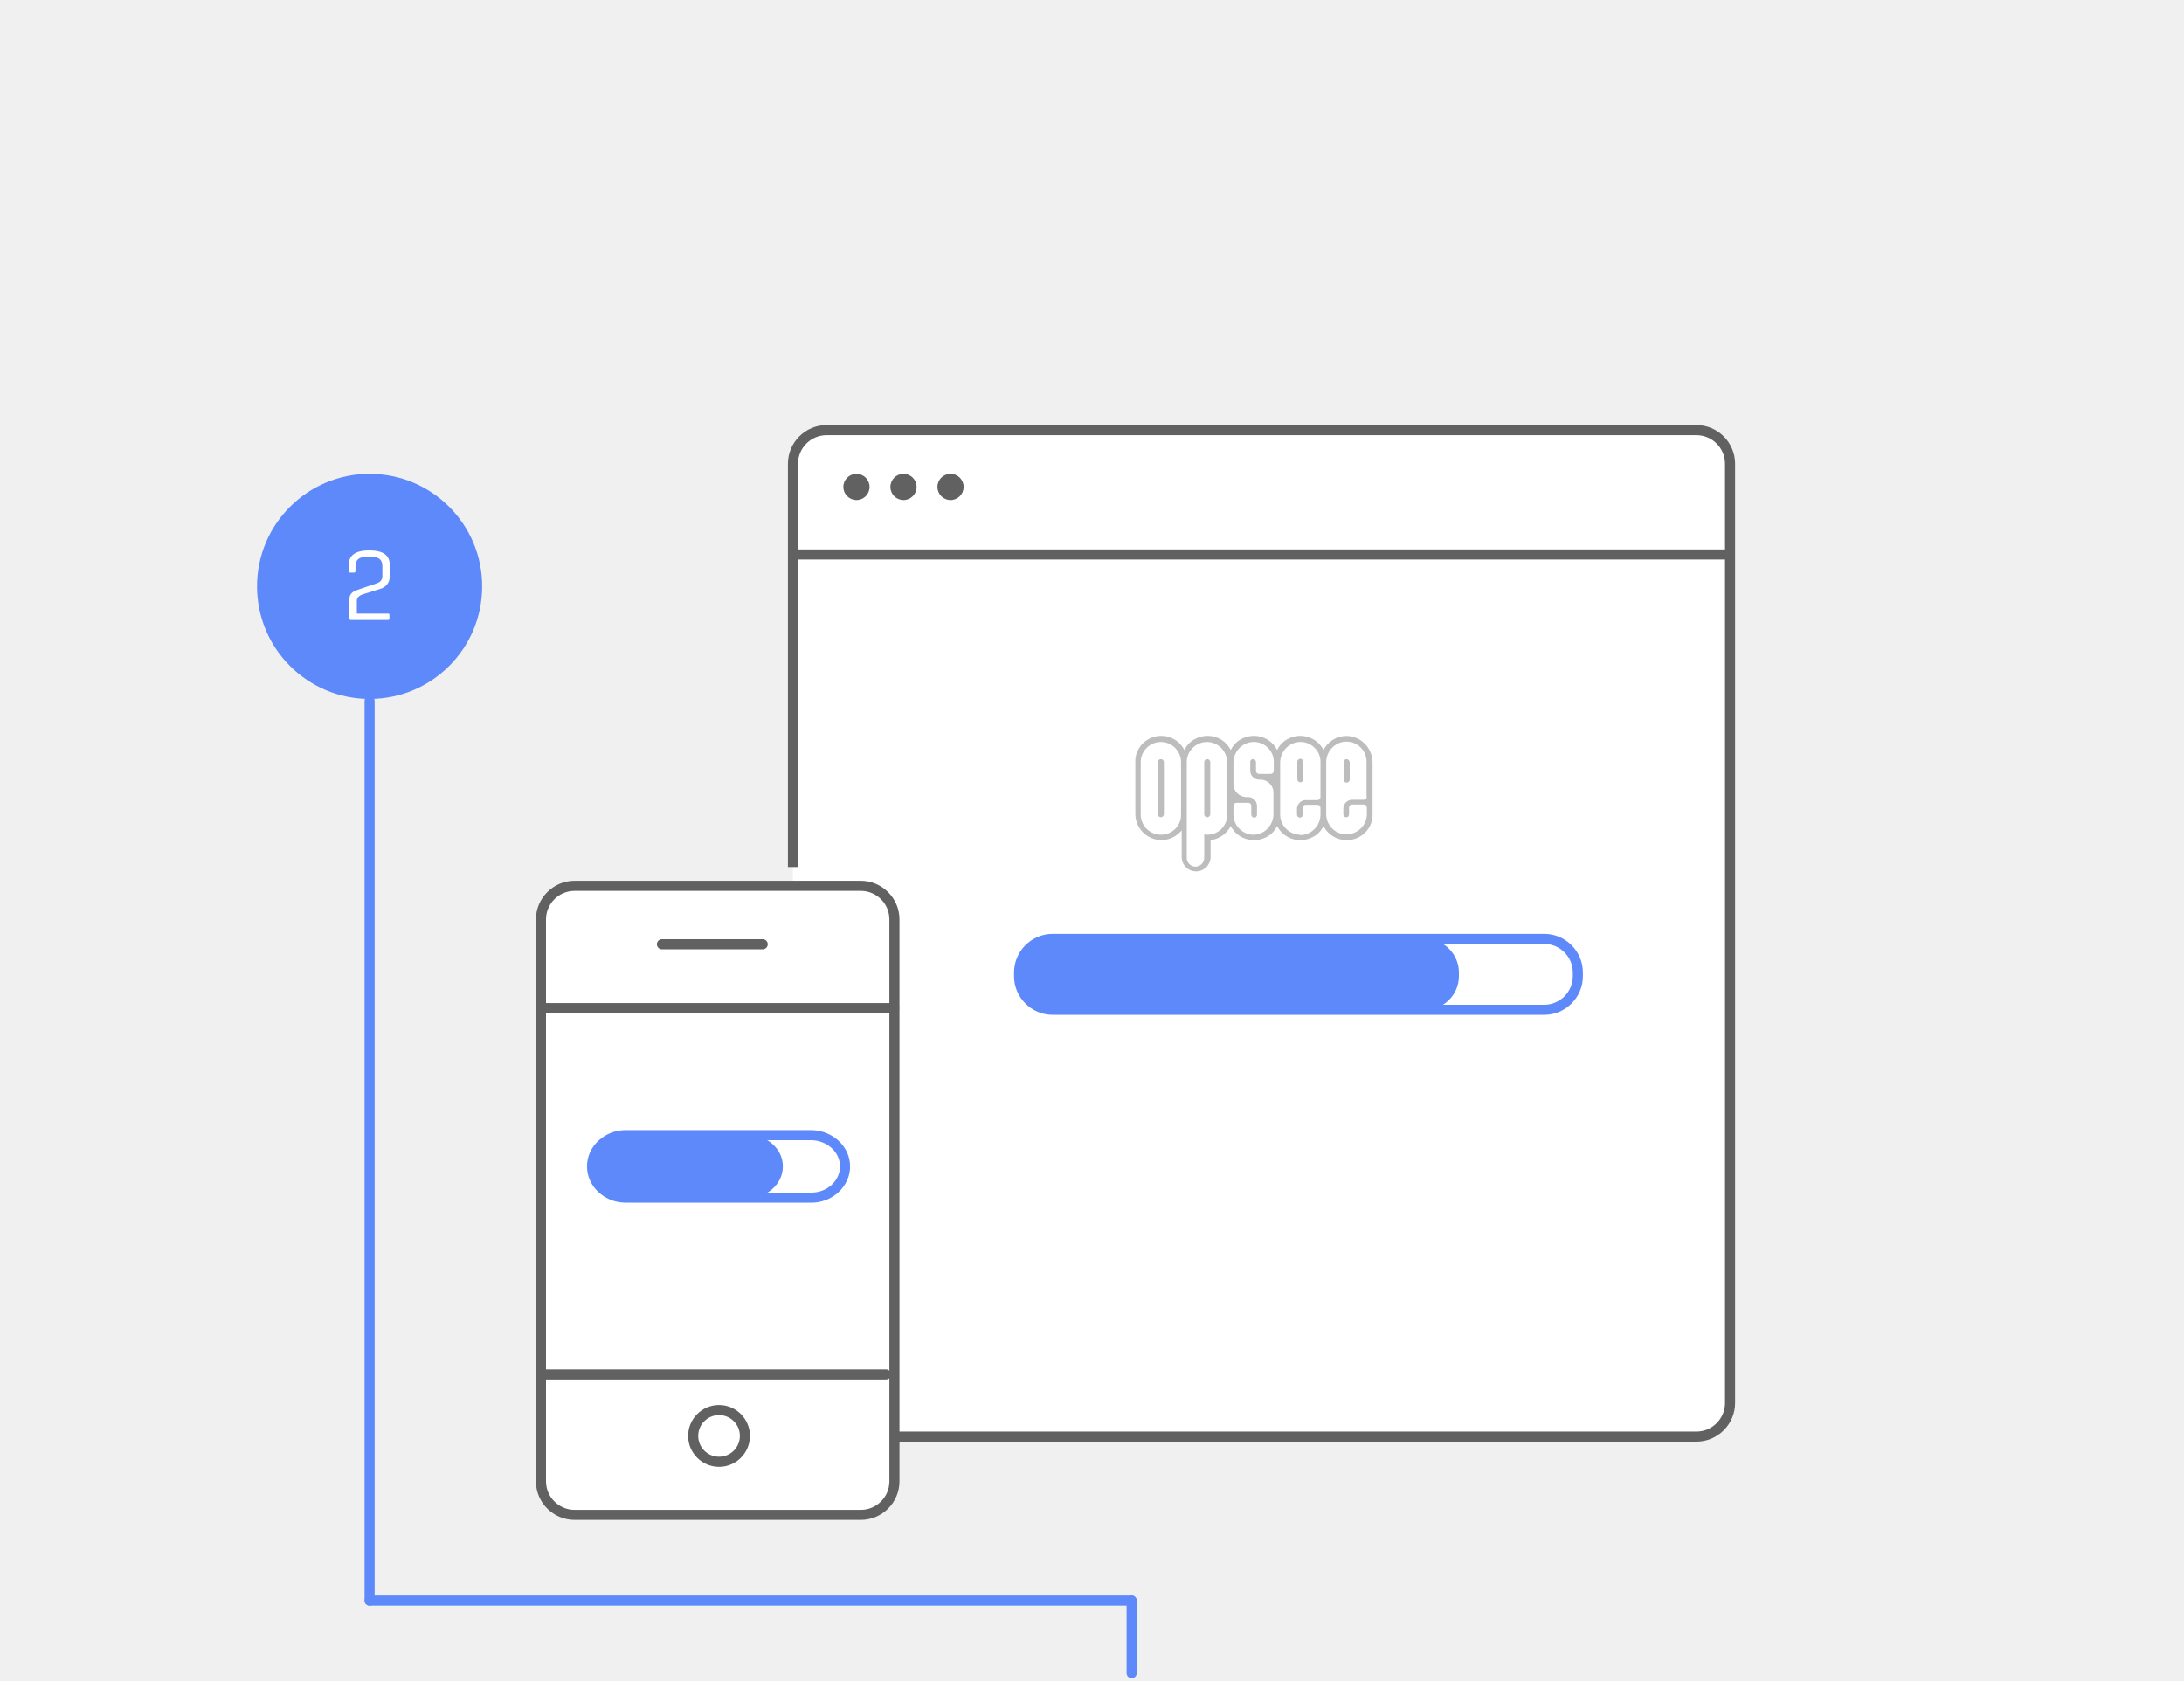
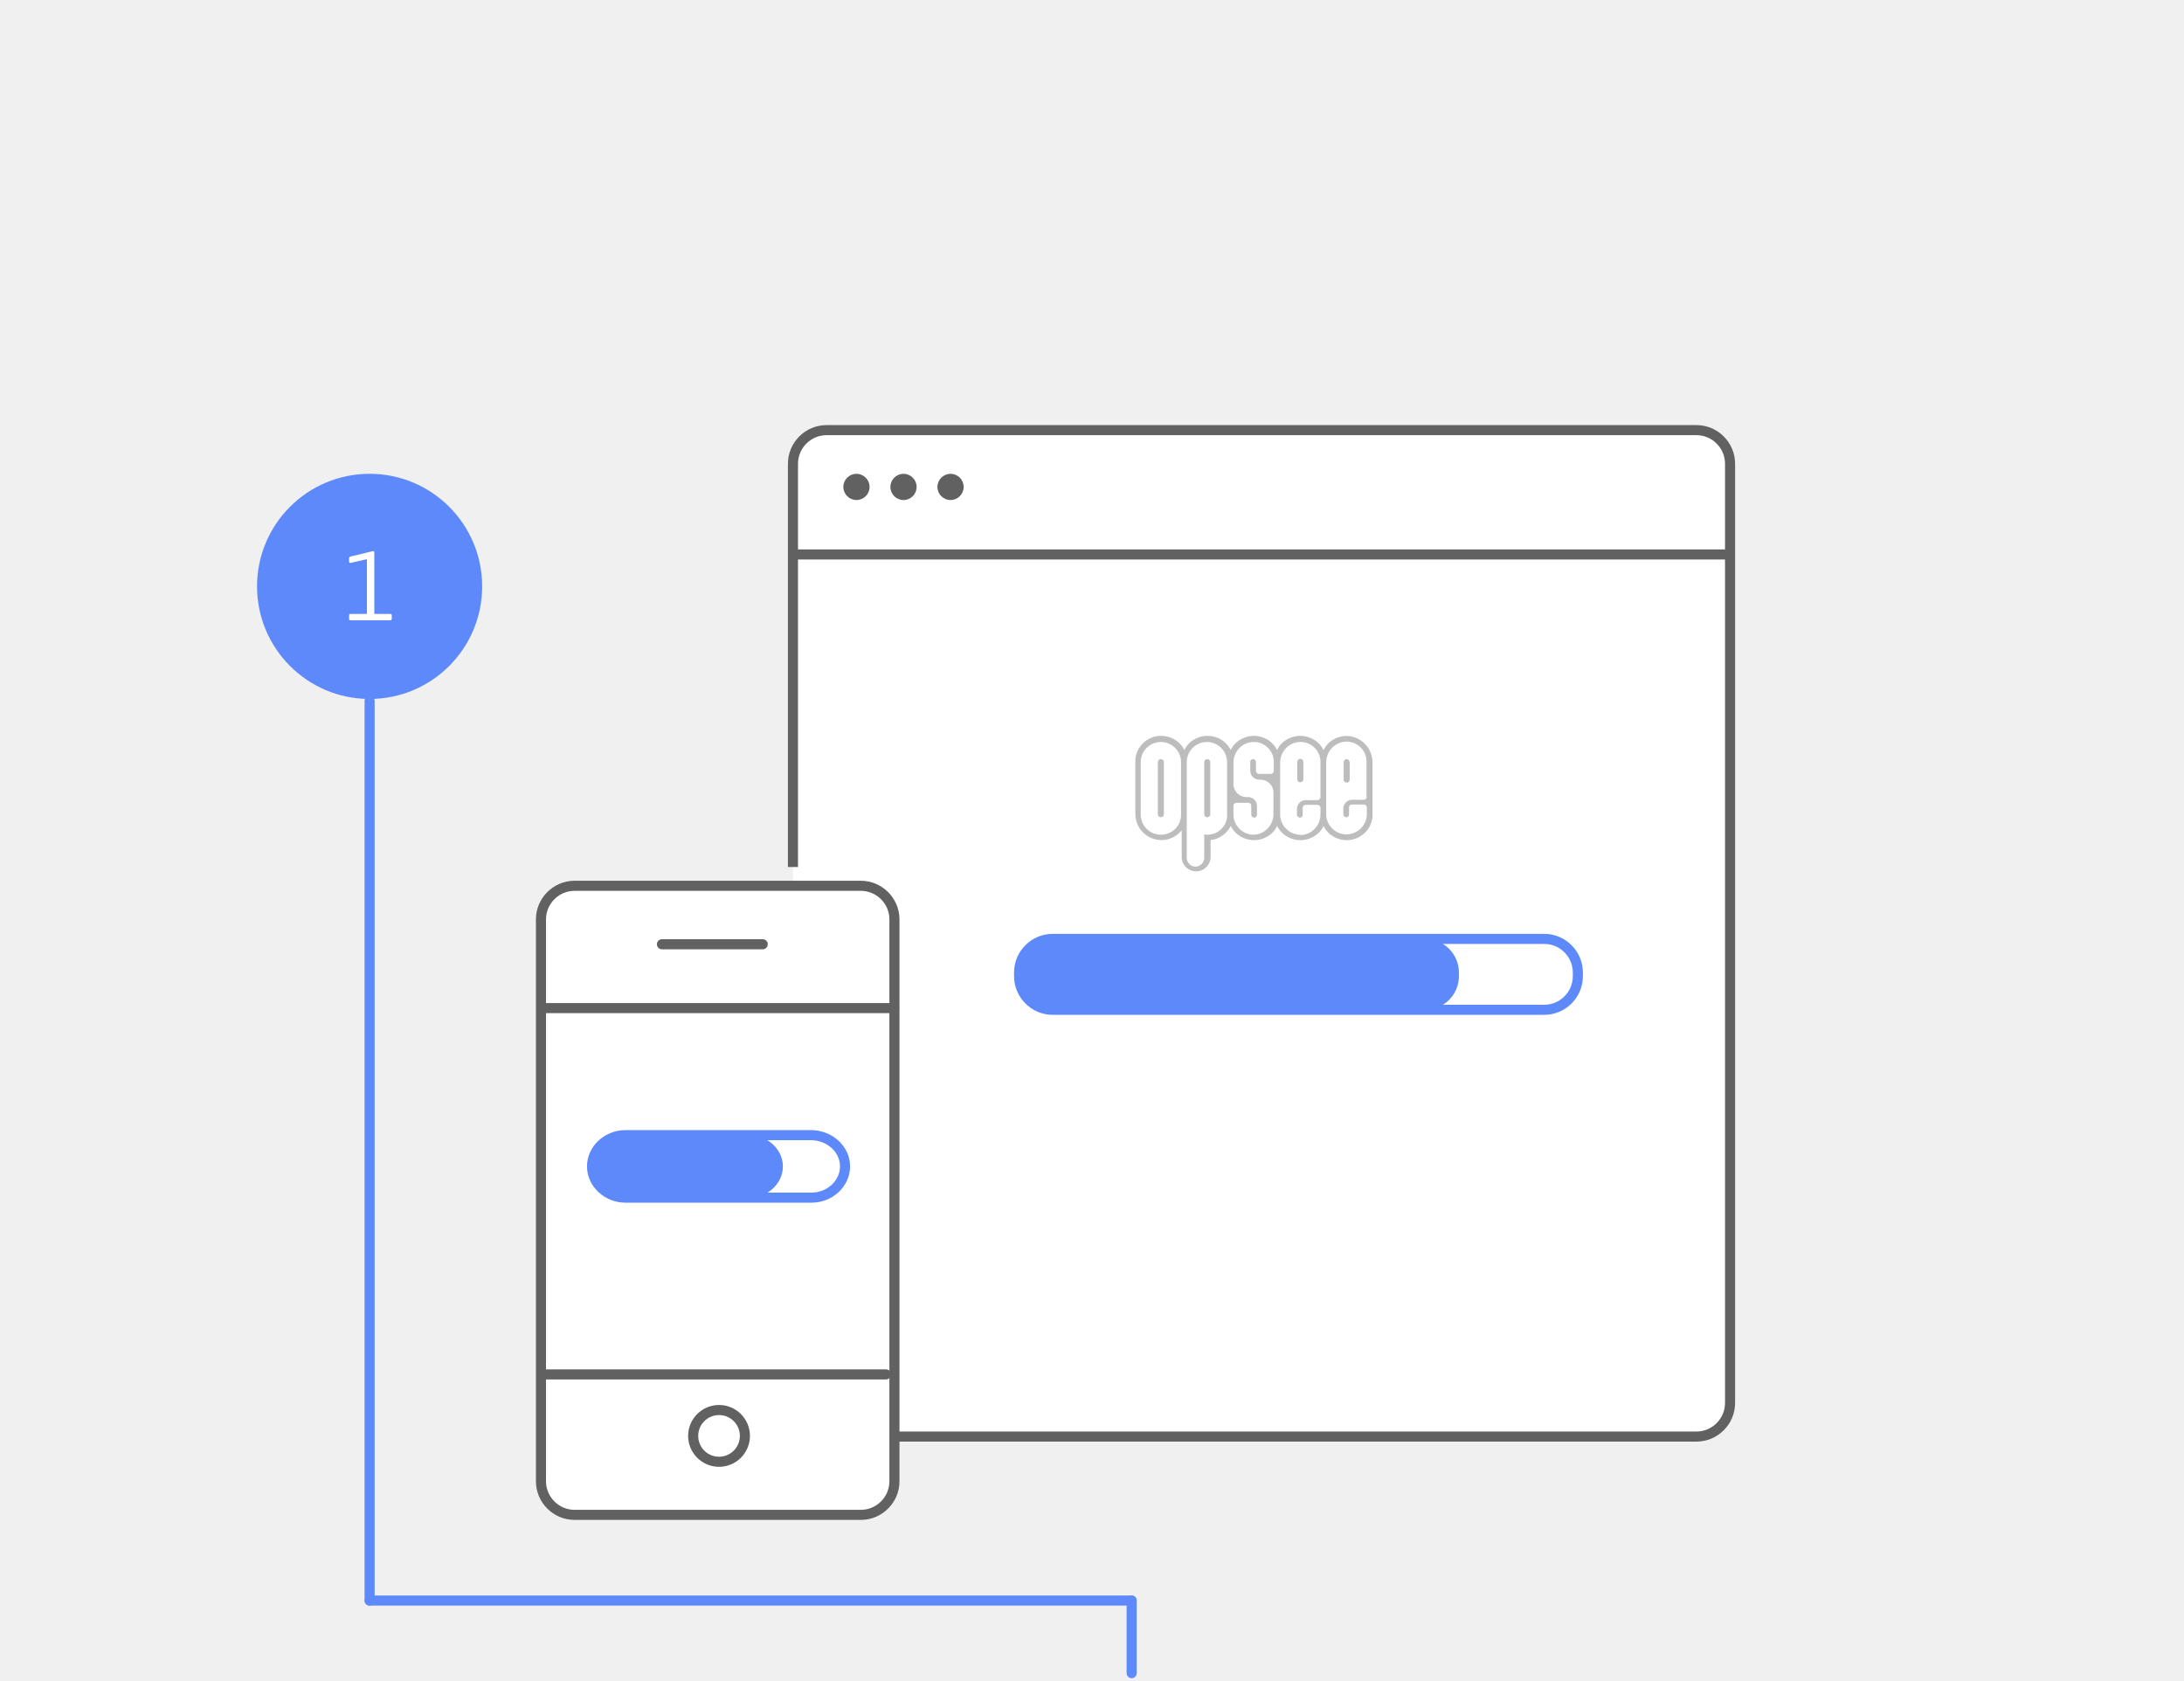
- <svg xmlns="http://www.w3.org/2000/svg" version="1.1" id="Layer_2" x="0px" y="0px" viewBox="0 0 650 500" style="enable-background:new 0 0 650 500;" xml:space="preserve">
+ <svg xmlns="http://www.w3.org/2000/svg" version="1.1" id="Layer_2" x="0px" y="0px" viewBox="301 -226 650 500" style="enable-background:new 301 -226 650 500;" xml:space="preserve">
  <style type="text/css">
	.st0{fill:#FFFFFF;}
	.st1{fill:none;stroke:#616161;stroke-width:3;stroke-miterlimit:10;}
	.st2{fill:#5D89FB;}
	.st3{fill:none;stroke:#5D89FB;stroke-width:3;stroke-linecap:round;stroke-miterlimit:10;}
	.st4{fill:#616161;}
	.st5{fill:none;stroke:#616161;stroke-width:3;stroke-linecap:round;stroke-miterlimit:10;}
	.st6{fill:#FFFFFF;stroke:#616161;stroke-width:3;stroke-linecap:round;stroke-miterlimit:10;}
	.st7{display:none;}
	.st8{display:inline;fill:none;stroke:#BDBDBD;stroke-width:3;stroke-linecap:round;stroke-miterlimit:10;}
	.st9{fill:#BDBDBD;}
- 	.st10{enable-background:new    ;}
</style>
  <g id="browser">
-     <path class="st0" d="M236,258V138c0-5.5,4.5-10,10-10h258.9c5.5,0,10,4.5,10,10v279.5c0,5.5-4.5,10-10,10H236" />
-     <path class="st1" d="M236,258V138c0-5.5,4.5-10,10-10h258.9c5.5,0,10,4.5,10,10v279.5c0,5.5-4.5,10-10,10H236" />
-     <line class="st1" x1="236" y1="165" x2="514.9" y2="165" />
+     <path class="st0" d="M537,32V-88c0-5.5,4.5-10,10-10h258.9c5.5,0,10,4.5,10,10v279.5c0,5.5-4.5,10-10,10H537" />
+     <path class="st1" d="M537,32V-88c0-5.5,4.5-10,10-10h258.9c5.5,0,10,4.5,10,10v279.5c0,5.5-4.5,10-10,10H537" />
+     <line class="st1" x1="537" y1="-61" x2="815.9" y2="-61" />
    <g id="browser-fill-bar">
-       <path class="st2" d="M313.3,279.4h110.9c5.5,0,10,4.5,10,10v1.1c0,5.5-4.5,10-10,10H313.3c-5.5,0-10-4.5-10-10v-1.1    C303.3,283.9,307.8,279.4,313.3,279.4z" />
+       <path class="st2" d="M614.3,53.4h110.9c5.5,0,10,4.5,10,10v1.1c0,5.5-4.5,10-10,10H614.3c-5.5,0-10-4.5-10-10v-1.1    C604.3,57.9,608.8,53.4,614.3,53.4z" />
    </g>
    <g id="browser-fill-stroke">
-       <path class="st3" d="M313.3,279.4h146.3c5.5,0,10,4.5,10,10v1.1c0,5.5-4.5,10-10,10H313.3c-5.5,0-10-4.5-10-10v-1.1    C303.3,283.9,307.8,279.4,313.3,279.4z" />
+       <path class="st3" d="M614.3,53.4h146.3c5.5,0,10,4.5,10,10v1.1c0,5.5-4.5,10-10,10H614.3c-5.5,0-10-4.5-10-10v-1.1    C604.3,57.9,608.8,53.4,614.3,53.4z" />
    </g>
    <g id="pips">
-       <circle class="st4" cx="254.9" cy="144.9" r="3.9" />
-       <circle class="st4" cx="268.9" cy="144.9" r="3.9" />
-       <circle class="st4" cx="282.9" cy="144.9" r="3.9" />
+       <circle class="st4" cx="555.9" cy="-81.1" r="3.9" />
+       <circle class="st4" cx="569.9" cy="-81.1" r="3.9" />
+       <circle class="st4" cx="583.9" cy="-81.1" r="3.9" />
    </g>
  </g>
  <g id="phone">
-     <path class="st0" d="M171,263.6h85.2c5.5,0,10,4.5,10,10v167.2c0,5.5-4.5,10-10,10H171c-5.5,0-10-4.5-10-10V273.6   C161,268.1,165.5,263.6,171,263.6z" />
-     <path class="st5" d="M171,263.6h85.2c5.5,0,10,4.5,10,10v167.2c0,5.5-4.5,10-10,10H171c-5.5,0-10-4.5-10-10V273.6   C161,268.1,165.5,263.6,171,263.6z" />
-     <line class="st5" x1="162" y1="300" x2="266.1" y2="300" />
-     <line class="st5" x1="197" y1="281" x2="227" y2="281" />
-     <line class="st5" x1="162" y1="409" x2="263.7" y2="409" />
-     <circle class="st6" cx="214" cy="427.3" r="7.7" />
+     <path class="st0" d="M472,37.6h85.2c5.5,0,10,4.5,10,10v167.2c0,5.5-4.5,10-10,10H472c-5.5,0-10-4.5-10-10V47.6   C462,42.1,466.5,37.6,472,37.6z" />
+     <path class="st5" d="M472,37.6h85.2c5.5,0,10,4.5,10,10v167.2c0,5.5-4.5,10-10,10H472c-5.5,0-10-4.5-10-10V47.6   C462,42.1,466.5,37.6,472,37.6z" />
+     <line class="st5" x1="463" y1="74" x2="567.1" y2="74" />
+     <line class="st5" x1="498" y1="55" x2="528" y2="55" />
+     <line class="st5" x1="463" y1="183" x2="564.7" y2="183" />
+     <circle class="st6" cx="515" cy="201.3" r="7.7" />
    <g id="phone-fill-bar">
-       <path class="st2" d="M233,347.1c0,5.1-4.5,9.3-10,9.3h-36.9c-5.5,0-10-4.2-10-9.3s4.5-9.3,10-9.3H223    C228.5,337.9,233,342,233,347.1z" />
+       <path class="st2" d="M534,121.1c0,5.1-4.5,9.3-10,9.3h-36.9c-5.5,0-10-4.2-10-9.3s4.5-9.3,10-9.3H524    C529.5,111.9,534,116,534,121.1z" />
    </g>
    <g id="phone-fill-stroke">
-       <path class="st3" d="M251.5,347.1c0,5.1-4.5,9.3-10,9.3h-55.3c-5.5,0-10-4.2-10-9.3s4.5-9.3,10-9.3h55.3    C247,337.9,251.5,342,251.5,347.1z" />
+       <path class="st3" d="M552.5,121.1c0,5.1-4.5,9.3-10,9.3h-55.3c-5.5,0-10-4.2-10-9.3s4.5-9.3,10-9.3h55.3    C548,111.9,552.5,116,552.5,121.1z" />
    </g>
  </g>
  <g id="sparkles" class="st7">
-     <line class="st8" x1="135" y1="125" x2="135" y2="149" />
-     <line class="st8" x1="123" y1="137" x2="147" y2="137" />
-     <line class="st8" x1="65.3" y1="272" x2="65.3" y2="296" />
-     <line class="st8" x1="53.3" y1="284" x2="77.3" y2="284" />
-     <circle class="st8" cx="100" cy="161.9" r="7.7" />
-     <line class="st8" x1="562.9" y1="330.8" x2="562.9" y2="354.8" />
-     <line class="st8" x1="550.9" y1="342.8" x2="574.9" y2="342.8" />
-     <circle class="st8" cx="518.7" cy="117.1" r="7.7" />
+     <line class="st8" x1="436" y1="-101" x2="436" y2="-77" />
+     <line class="st8" x1="424" y1="-89" x2="448" y2="-89" />
+     <line class="st8" x1="366.3" y1="46" x2="366.3" y2="70" />
+     <line class="st8" x1="354.3" y1="58" x2="378.3" y2="58" />
+     <circle class="st8" cx="401" cy="-64.1" r="7.7" />
+     <line class="st8" x1="863.9" y1="104.8" x2="863.9" y2="128.8" />
+     <line class="st8" x1="851.9" y1="116.8" x2="875.9" y2="116.8" />
+     <circle class="st8" cx="819.7" cy="-108.9" r="7.7" />
  </g>
  <g id="logo">
-     <path class="st9" d="M387,232.8c0.5,0,0.9-0.4,0.9-0.9v-5.2c0-0.5-0.4-0.9-0.9-0.9s-0.9,0.4-0.9,0.9v5.2   C386.1,232.4,386.5,232.8,387,232.8z" />
-     <path class="st9" d="M400.8,225.9c-0.5,0-0.9,0.4-0.9,0.9v5.2c0,0.5,0.4,0.9,0.9,0.9s0.9-0.4,0.9-0.9v-5.2   C401.6,226.3,401.2,225.9,400.8,225.9z" />
-     <path class="st9" d="M400.8,219c-2.9,0-5.6,1.6-6.9,4.2c-1.9-3.8-6.6-5.3-10.4-3.4c-1.5,0.7-2.7,1.9-3.4,3.4   c-1.9-3.8-6.6-5.3-10.4-3.4c-1.5,0.7-2.7,1.9-3.4,3.4c-1.9-3.8-6.6-5.3-10.4-3.4c-1.5,0.7-2.7,1.9-3.4,3.4   c-1.9-3.8-6.6-5.3-10.4-3.4c-2.6,1.3-4.3,4-4.2,6.9v15.5c0,4.3,3.5,7.8,7.8,7.8c2.3,0,4.5-1.1,6-2.9v8.1c0.1,2.4,2.1,4.2,4.5,4.1   c2.2-0.1,4-1.9,4.1-4.1V250c2.6-0.3,4.8-1.9,6-4.2c1.9,3.8,6.6,5.3,10.4,3.4c1.5-0.7,2.7-1.9,3.4-3.4c1.9,3.8,6.6,5.3,10.4,3.4   c1.5-0.7,2.7-1.9,3.4-3.4c1.9,3.8,6.6,5.3,10.4,3.4c2.6-1.3,4.3-4,4.2-6.9v-15.5C408.4,222.5,405,219.1,400.8,219z M345.5,248.4   c-3.3,0-6-2.7-6-6v-15.6c0-3.3,2.7-6,6-6s6,2.7,6,6l0,0v15.5l0,0C351.6,245.7,348.9,248.4,345.5,248.4L345.5,248.4L345.5,248.4z    M359.3,248.4c-0.3,0-0.6,0-0.9-0.1v7c0,1.4-1.2,2.6-2.6,2.6s-2.6-1.2-2.6-2.6l0,0v-28.5c0-3.3,2.7-6,6-6s6,2.7,6,6l0,0v15.5l0,0   C365.4,245.6,362.7,248.4,359.3,248.4L359.3,248.4z M372.8,248.4c-3.3-0.2-5.8-3-5.7-6.2v-2.4c0-0.5,0.4-0.9,0.9-0.9h3.5   c0.5,0,0.9,0.4,0.9,0.9v2.6c0,0.4,0.3,0.8,0.7,0.9c0.5,0.1,0.9-0.2,1-0.7c0-0.1,0-0.1,0-0.2v-2.6c0-1.4-1.2-2.6-2.6-2.6H371   c-2.1,0-3.9-1.7-3.9-3.8l0,0V227c0-3.3,2.5-6,5.7-6.2c3.3-0.2,6.2,2.4,6.3,5.7c0,0.1,0,0.2,0,0.3l0,0v2.6c0,0.5-0.4,0.9-0.9,0.9   h-3.5c-0.5,0-0.9-0.4-0.9-0.9v-2.6c0-0.4-0.3-0.8-0.7-0.9c-0.5-0.1-0.9,0.2-1,0.7c0,0.1,0,0.1,0,0.2v2.6c0,1.4,1.2,2.6,2.6,2.6h0.4   c2.1,0,3.9,1.7,3.9,3.8l0,0v6.5l0,0c0,3.3-2.7,6.1-6,6.1C373.1,248.4,373,248.4,372.8,248.4L372.8,248.4z M386.7,248.4   c-3.3-0.2-5.8-3-5.7-6.2V227c0-3.3,2.5-6,5.7-6.2c3.3-0.2,6.2,2.4,6.3,5.7c0,0.1,0,0.2,0,0.3l0,0v10.4c0,0.5-0.4,0.9-0.9,0.9h-3.5   c-1.4,0-2.6,1.2-2.6,2.6v1.7c0,0.4,0.3,0.8,0.7,0.9c0.5,0.1,0.9-0.2,1-0.7c0-0.1,0-0.1,0-0.2v-2c0-0.5,0.4-0.9,0.9-0.9h3.5   c0.5,0,0.9,0.4,0.9,0.9v2l0,0c0,3.3-2.7,6.1-6,6.1C386.9,248.4,386.8,248.4,386.7,248.4L386.7,248.4z M406.8,237.1   c0,0.5-0.4,0.9-0.9,0.9h-3.5c-1.4,0-2.6,1.2-2.6,2.6v1.7c0,0.4,0.3,0.8,0.7,0.9c0.5,0.1,0.9-0.2,1-0.7c0-0.1,0-0.1,0-0.2v-2   c0-0.5,0.4-0.9,0.9-0.9h3.5c0.5,0,0.9,0.4,0.9,0.9v2c0,3.3-2.8,6-6.1,6c-0.1,0-0.2,0-0.3,0c-3.3-0.2-5.8-3-5.7-6.2v-15.2   c0-3.3,2.5-6,5.7-6.2c3.3-0.2,6.2,2.4,6.3,5.7c0,0.1,0,0.2,0,0.3V237v0.1H406.8z" />
-     <path class="st9" d="M359.3,225.9c-0.5,0-0.9,0.4-0.9,0.9v15.5c0,0.5,0.4,0.9,0.9,0.9s0.9-0.4,0.9-0.9v-15.5   C360.2,226.3,359.8,225.9,359.3,225.9L359.3,225.9z" />
-     <path class="st9" d="M345.5,225.9c-0.5,0-0.9,0.4-0.9,0.9v15.5c0,0.5,0.4,0.9,0.9,0.9s0.9-0.4,0.9-0.9v-15.5   C346.4,226.3,346,225.9,345.5,225.9L345.5,225.9z" />
+     <path class="st9" d="M688,6.8c0.5,0,0.9-0.4,0.9-0.9V0.7c0-0.5-0.4-0.9-0.9-0.9s-0.9,0.4-0.9,0.9v5.2C687.1,6.4,687.5,6.8,688,6.8z   " />
+     <path class="st9" d="M701.8-0.1c-0.5,0-0.9,0.4-0.9,0.9V6c0,0.5,0.4,0.9,0.9,0.9s0.9-0.4,0.9-0.9V0.8   C702.6,0.3,702.2-0.1,701.8-0.1z" />
+     <path class="st9" d="M701.8-7c-2.9,0-5.6,1.6-6.9,4.2c-1.9-3.8-6.6-5.3-10.4-3.4c-1.5,0.7-2.7,1.9-3.4,3.4   c-1.9-3.8-6.6-5.3-10.4-3.4c-1.5,0.7-2.7,1.9-3.4,3.4c-1.9-3.8-6.6-5.3-10.4-3.4c-1.5,0.7-2.7,1.9-3.4,3.4   c-1.9-3.8-6.6-5.3-10.4-3.4c-2.6,1.3-4.3,4-4.2,6.9v15.5c0,4.3,3.5,7.8,7.8,7.8c2.3,0,4.5-1.1,6-2.9v8.1c0.1,2.4,2.1,4.2,4.5,4.1   c2.2-0.1,4-1.9,4.1-4.1V24c2.6-0.3,4.8-1.9,6-4.2c1.9,3.8,6.6,5.3,10.4,3.4c1.5-0.7,2.7-1.9,3.4-3.4c1.9,3.8,6.6,5.3,10.4,3.4   c1.5-0.7,2.7-1.9,3.4-3.4c1.9,3.8,6.6,5.3,10.4,3.4c2.6-1.3,4.3-4,4.2-6.9V0.8C709.4-3.5,706-6.9,701.8-7z M646.5,22.4   c-3.3,0-6-2.7-6-6V0.8c0-3.3,2.7-6,6-6s6,2.7,6,6l0,0v15.5l0,0C652.6,19.7,649.9,22.4,646.5,22.4L646.5,22.4L646.5,22.4z    M660.3,22.4c-0.3,0-0.6,0-0.9-0.1v7c0,1.4-1.2,2.6-2.6,2.6s-2.6-1.2-2.6-2.6l0,0V0.8c0-3.3,2.7-6,6-6c3.3,0,6,2.7,6,6l0,0v15.5   l0,0C666.4,19.6,663.7,22.4,660.3,22.4L660.3,22.4z M673.8,22.4c-3.3-0.2-5.8-3-5.7-6.2v-2.4c0-0.5,0.4-0.9,0.9-0.9h3.5   c0.5,0,0.9,0.4,0.9,0.9v2.6c0,0.4,0.3,0.8,0.7,0.9c0.5,0.1,0.9-0.2,1-0.7c0-0.1,0-0.1,0-0.2v-2.6c0-1.4-1.2-2.6-2.6-2.6H672   c-2.1,0-3.9-1.7-3.9-3.8l0,0V1c0-3.3,2.5-6,5.7-6.2c3.3-0.2,6.2,2.4,6.3,5.7c0,0.1,0,0.2,0,0.3l0,0v2.6c0,0.5-0.4,0.9-0.9,0.9h-3.5   c-0.5,0-0.9-0.4-0.9-0.9V0.8c0-0.4-0.3-0.8-0.7-0.9c-0.5-0.1-0.9,0.2-1,0.7c0,0.1,0,0.1,0,0.2v2.6c0,1.4,1.2,2.6,2.6,2.6h0.4   c2.1,0,3.9,1.7,3.9,3.8l0,0v6.5l0,0c0,3.3-2.7,6.1-6,6.1C674.1,22.4,674,22.4,673.8,22.4L673.8,22.4z M687.7,22.4   c-3.3-0.2-5.8-3-5.7-6.2V1c0-3.3,2.5-6,5.7-6.2c3.3-0.2,6.2,2.4,6.3,5.7c0,0.1,0,0.2,0,0.3l0,0v10.4c0,0.5-0.4,0.9-0.9,0.9h-3.5   c-1.4,0-2.6,1.2-2.6,2.6v1.7c0,0.4,0.3,0.8,0.7,0.9c0.5,0.1,0.9-0.2,1-0.7c0-0.1,0-0.1,0-0.2v-2c0-0.5,0.4-0.9,0.9-0.9h3.5   c0.5,0,0.9,0.4,0.9,0.9v2l0,0c0,3.3-2.7,6.1-6,6.1C687.9,22.4,687.8,22.4,687.7,22.4L687.7,22.4z M707.8,11.1   c0,0.5-0.4,0.9-0.9,0.9h-3.5c-1.4,0-2.6,1.2-2.6,2.6v1.7c0,0.4,0.3,0.8,0.7,0.9c0.5,0.1,0.9-0.2,1-0.7c0-0.1,0-0.1,0-0.2v-2   c0-0.5,0.4-0.9,0.9-0.9h3.5c0.5,0,0.9,0.4,0.9,0.9v2c0,3.3-2.8,6-6.1,6c-0.1,0-0.2,0-0.3,0c-3.3-0.2-5.8-3-5.7-6.2V0.9   c0-3.3,2.5-6,5.7-6.2c3.3-0.2,6.2,2.4,6.3,5.7c0,0.1,0,0.2,0,0.3V11v0.1H707.8z" />
+     <path class="st9" d="M660.3-0.1c-0.5,0-0.9,0.4-0.9,0.9v15.5c0,0.5,0.4,0.9,0.9,0.9s0.9-0.4,0.9-0.9V0.8   C661.2,0.3,660.8-0.1,660.3-0.1L660.3-0.1z" />
+     <path class="st9" d="M646.5-0.1c-0.5,0-0.9,0.4-0.9,0.9v15.5c0,0.5,0.4,0.9,0.9,0.9s0.9-0.4,0.9-0.9V0.8   C647.4,0.3,647-0.1,646.5-0.1L646.5-0.1z" />
  </g>
-   <circle class="st2" cx="110" cy="174.5" r="33.5" />
-   <g class="st10">
-     <path class="st0" d="M115.5,182.6c0.3,0,0.4,0.1,0.4,0.4v1c0,0.3-0.1,0.5-0.4,0.5h-11.1c-0.3,0-0.4-0.1-0.4-0.5v-5.8   c0-1.8,1.6-2.4,2.5-2.7l5.6-1.9c0.6-0.2,1.7-0.7,1.7-2.1v-3c0-1.8-0.8-2.9-4-2.9c-3.1,0-4,1.1-4,2.9v1.4c0,0.3-0.1,0.5-0.4,0.5   h-1.2c-0.3,0-0.4-0.2-0.4-0.5v-1.7c0-2.4,1.2-4.4,6.1-4.4c4.9,0,6.1,2,6.1,4.4v3.3c0,2.4-1.7,3.4-2.7,3.7l-5.1,1.6   c-0.7,0.2-2,0.7-2,2v3.8H115.5z" />
+   <circle class="st2" cx="411" cy="-51.5" r="33.5" />
+   <g>
+     <path class="st0" d="M412-62c0.2,0,0.4,0,0.4,0.4v18.3h4.7c0.3,0,0.5,0.1,0.5,0.4v1c0,0.3-0.2,0.5-0.5,0.5h-11.7   c-0.3,0-0.5-0.1-0.5-0.5v-1c0-0.3,0.2-0.4,0.5-0.4h4.8v-16.3l-4.8,1.1c-0.3,0.1-0.5-0.1-0.5-0.4v-1c0-0.3,0.2-0.4,0.5-0.5L412-62z" />
  </g>
-   <line class="st3" x1="110" y1="208.6" x2="110" y2="476.3" />
-   <path class="st3" d="M336.8,476.3H110" />
-   <line class="st3" x1="336.8" y1="476.3" x2="336.8" y2="497.9" />
+   <line class="st3" x1="411" y1="-17.4" x2="411" y2="250.3" />
+   <path class="st3" d="M637.8,250.3H411" />
+   <line class="st3" x1="637.8" y1="250.3" x2="637.8" y2="271.9" />
</svg>
